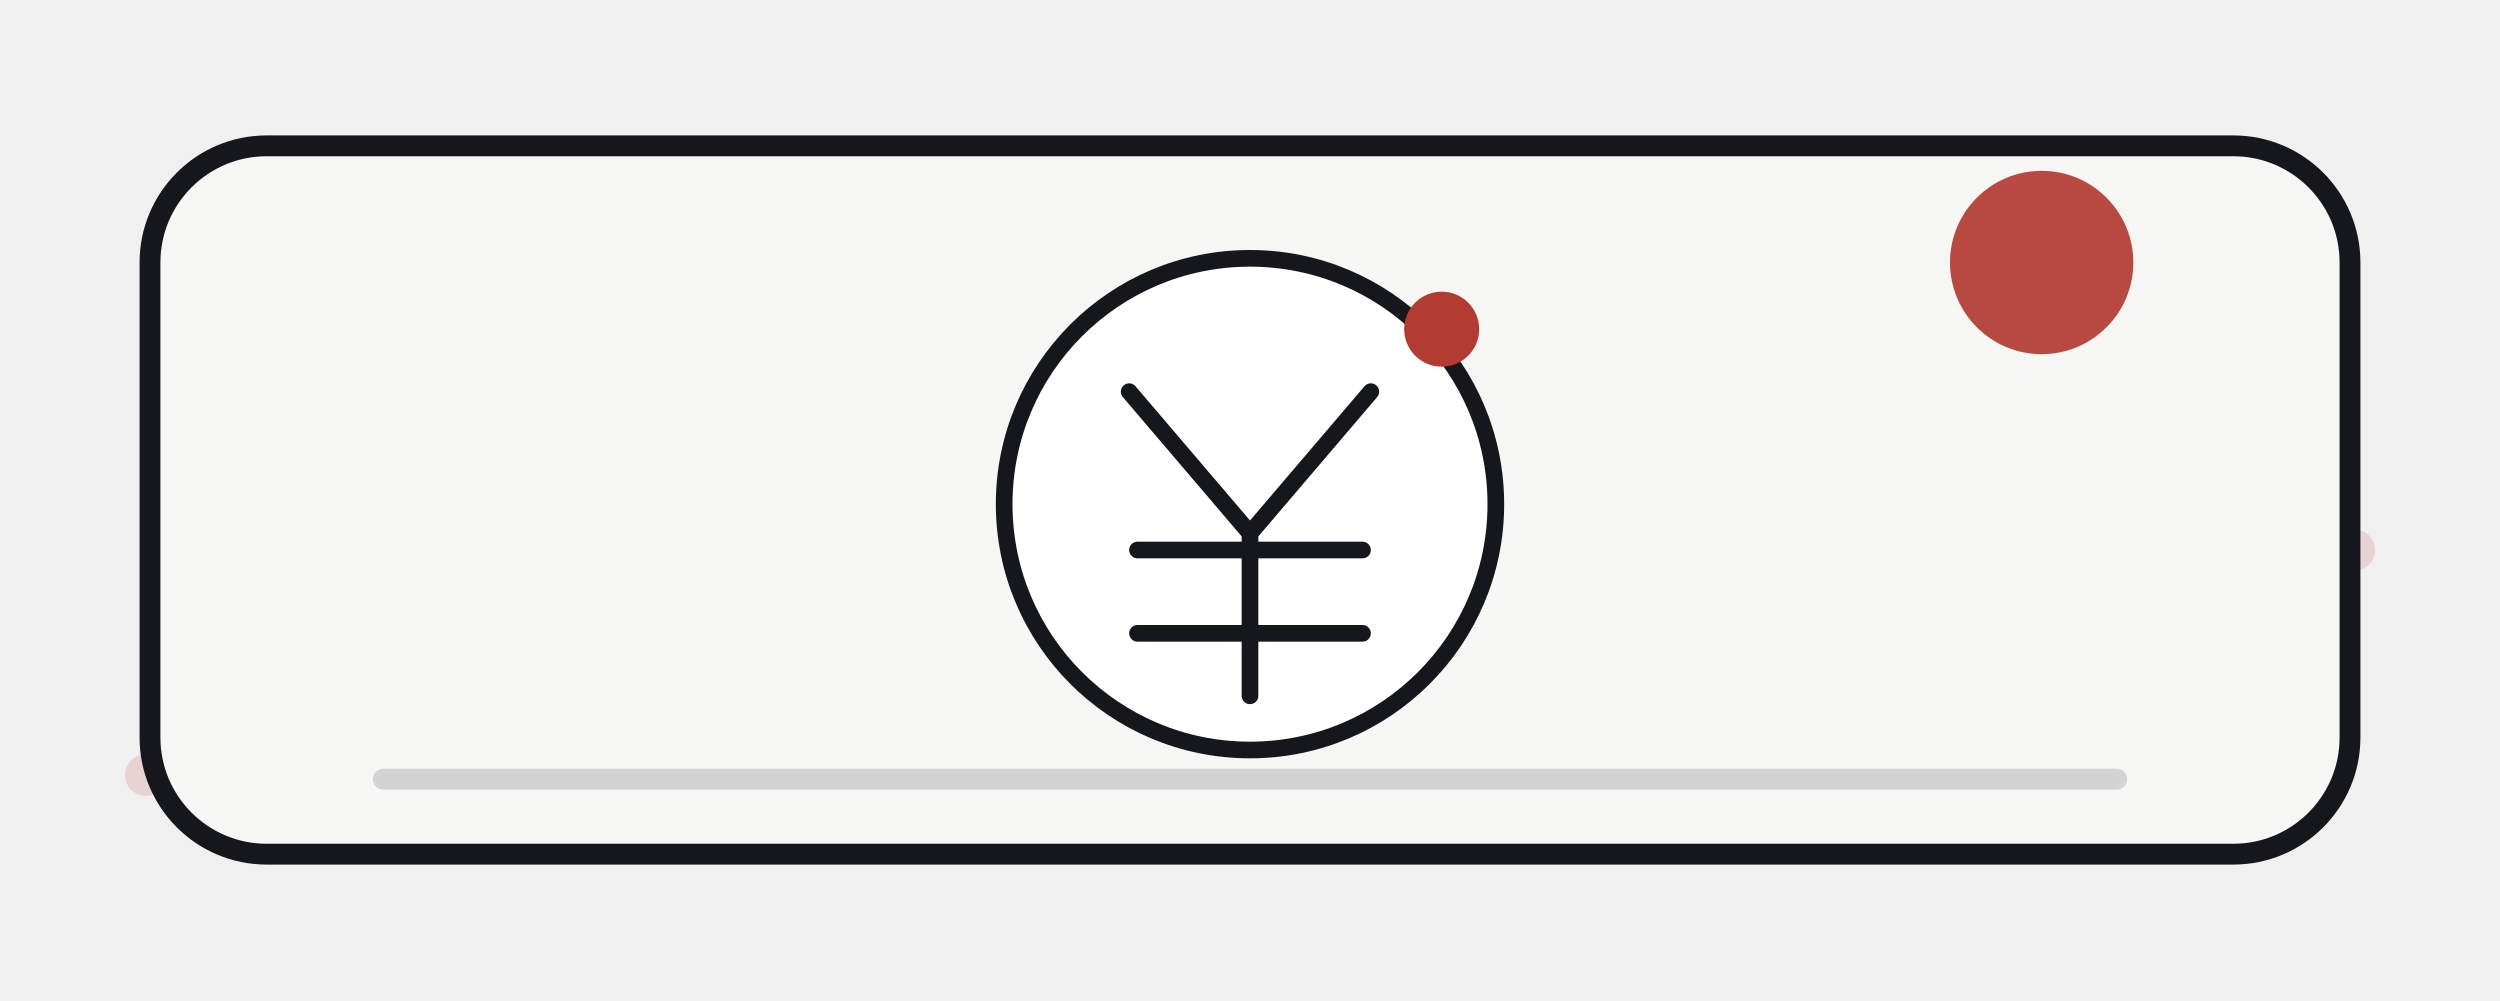
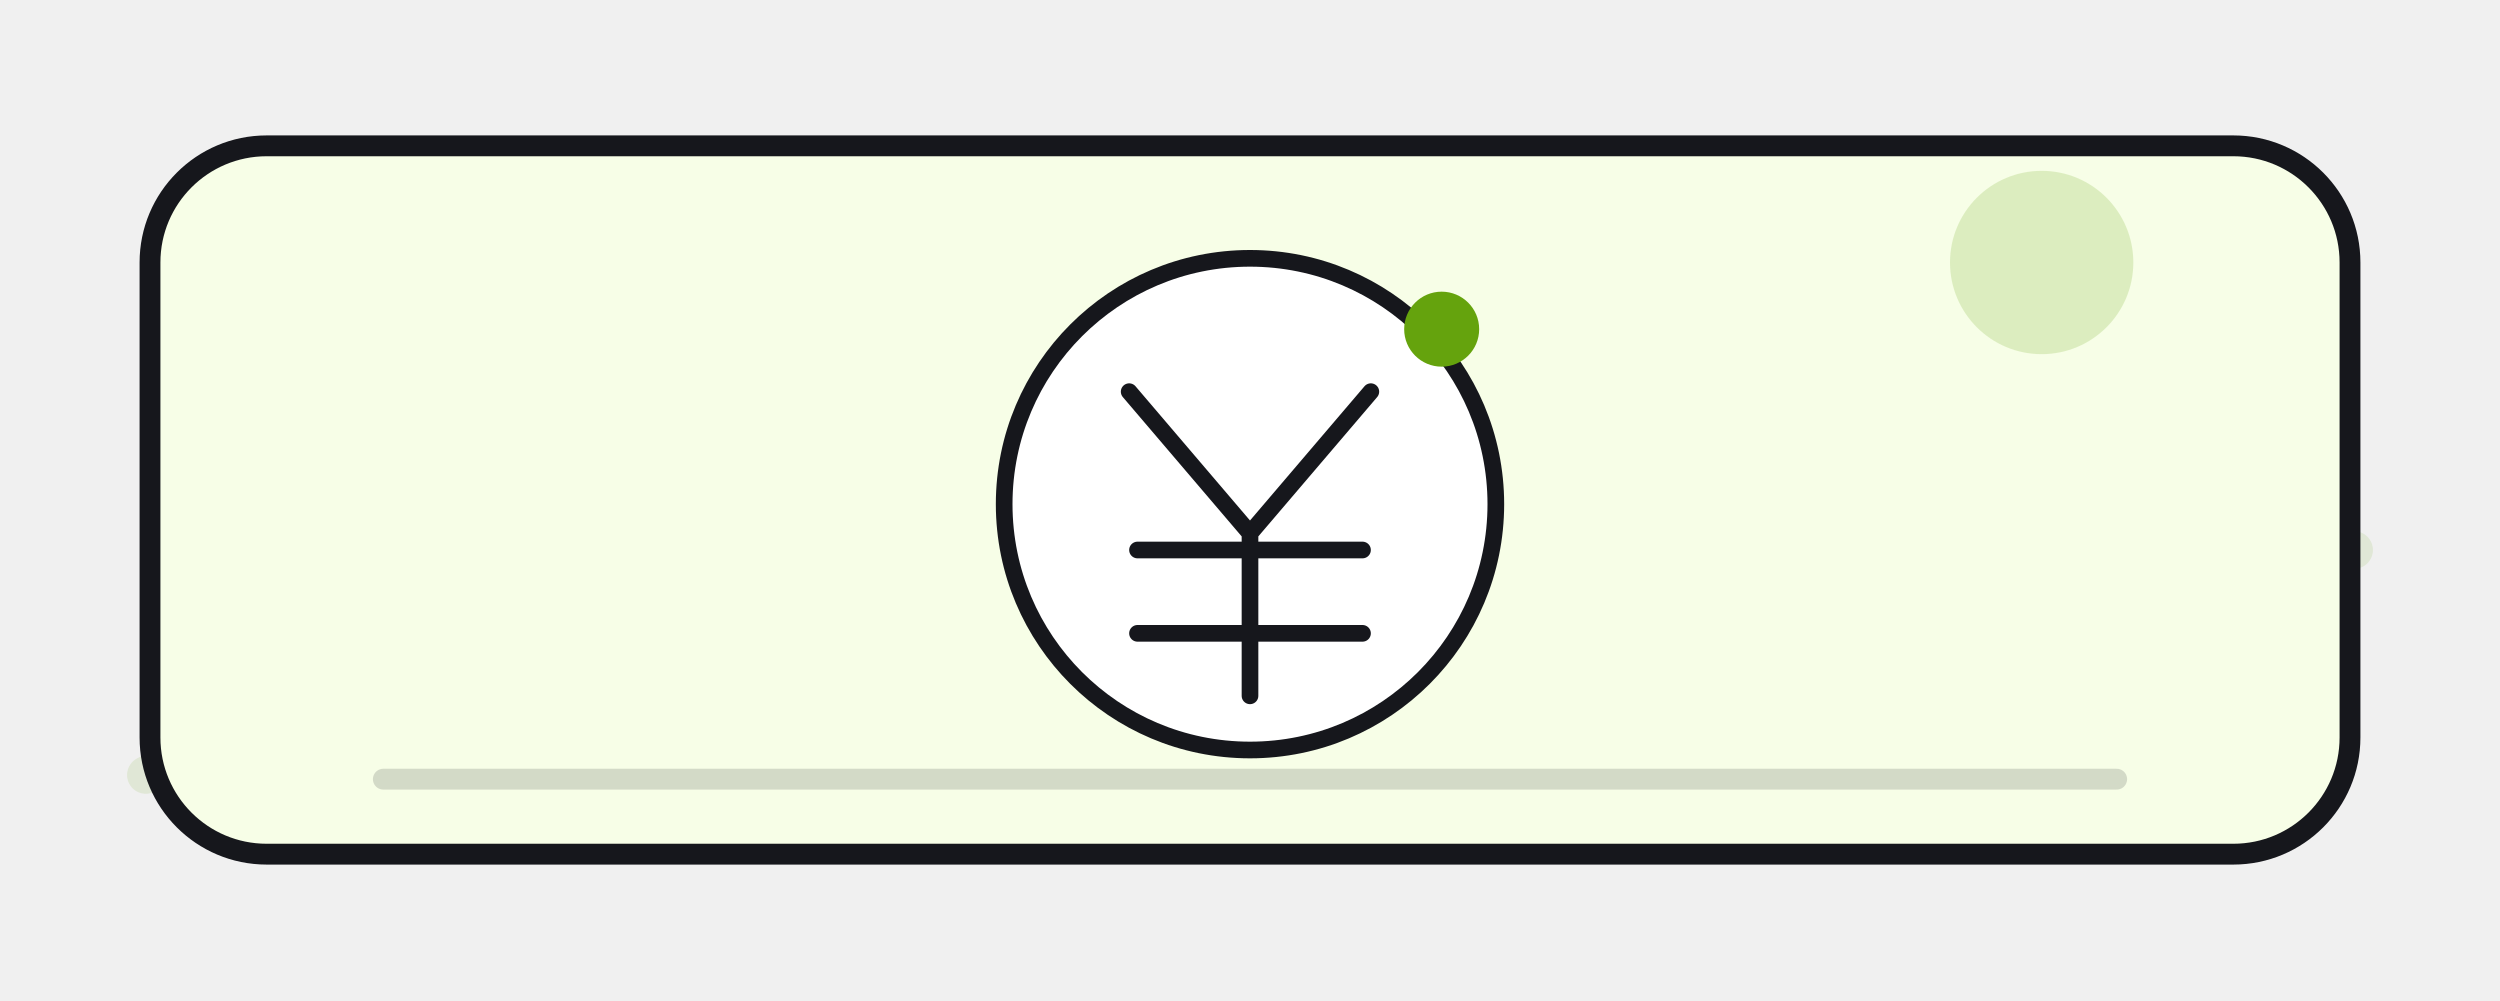
<svg xmlns="http://www.w3.org/2000/svg" viewBox="0 0 1200 480" role="img" aria-label="환전 scene illustration">
  <rect width="1200" height="480" rx="0" fill="transparent" />
-   <path d="M70 372C218 294 306 320 436 338c174 24 258-126 424-112 102 8 178 72 270 38" fill="none" stroke="#b23b32" stroke-width="20" stroke-linecap="round" opacity=".16" />
-   <rect x="72" y="70" width="1056" height="340" rx="56" fill="#f6f6f4" stroke="#16171c" stroke-width="10" />
-   <circle cx="980" cy="126" r="44" fill="#b23b32" opacity=".92" />
+   <path d="M70 372C218 294 306 320 436 338c174 24 258-126 424-112 102 8 178 72 270 38" fill="none" stroke="#65a30d" stroke-width="18" stroke-linecap="round" opacity=".12" />
+   <rect x="72" y="70" width="1056" height="340" rx="56" fill="#f7fee7" stroke="#16171c" stroke-width="10" />
+   <circle cx="980" cy="126" r="44" fill="#65a30d" opacity=".18" />
  <circle fill="#ffffff" stroke="#16171c" stroke-width="8" cx="600" cy="242" r="118" />
  <path stroke="#16171c" stroke-width="8" stroke-linecap="round" stroke-linejoin="round" fill="none" d="M542 188l58 68 58-68M600 256v78M546 264h108M546 304h108" />
-   <circle fill="#b23b32" cx="692" cy="158" r="18" />
+   <circle fill="#65a30d" cx="692" cy="158" r="18" />
  <path d="M184 374h832" stroke="#16171c" stroke-width="10" stroke-linecap="round" opacity=".16" />
</svg>
